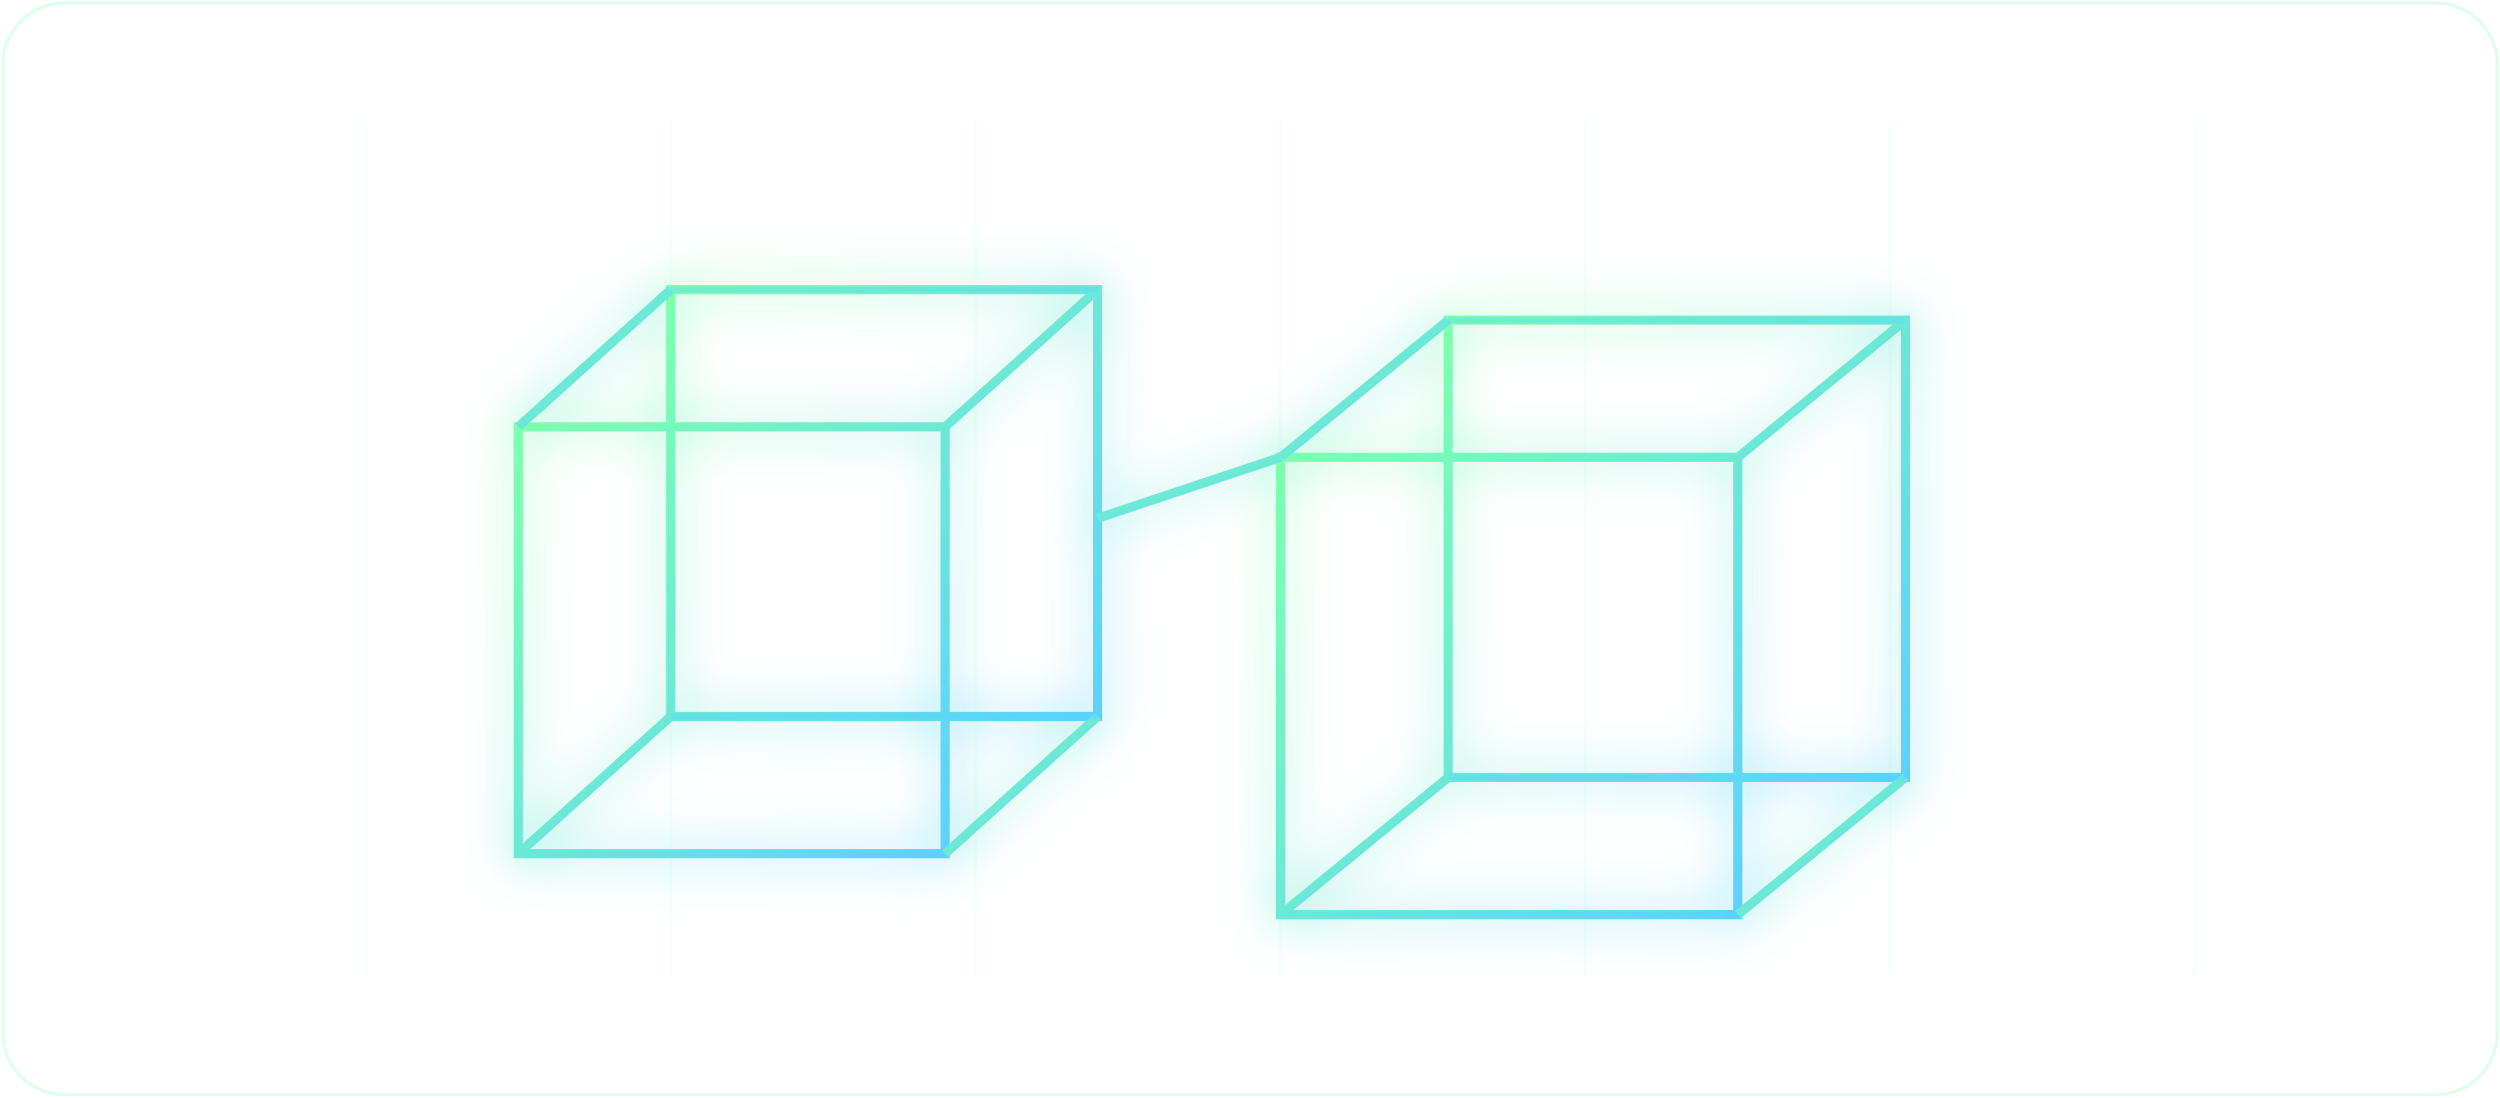
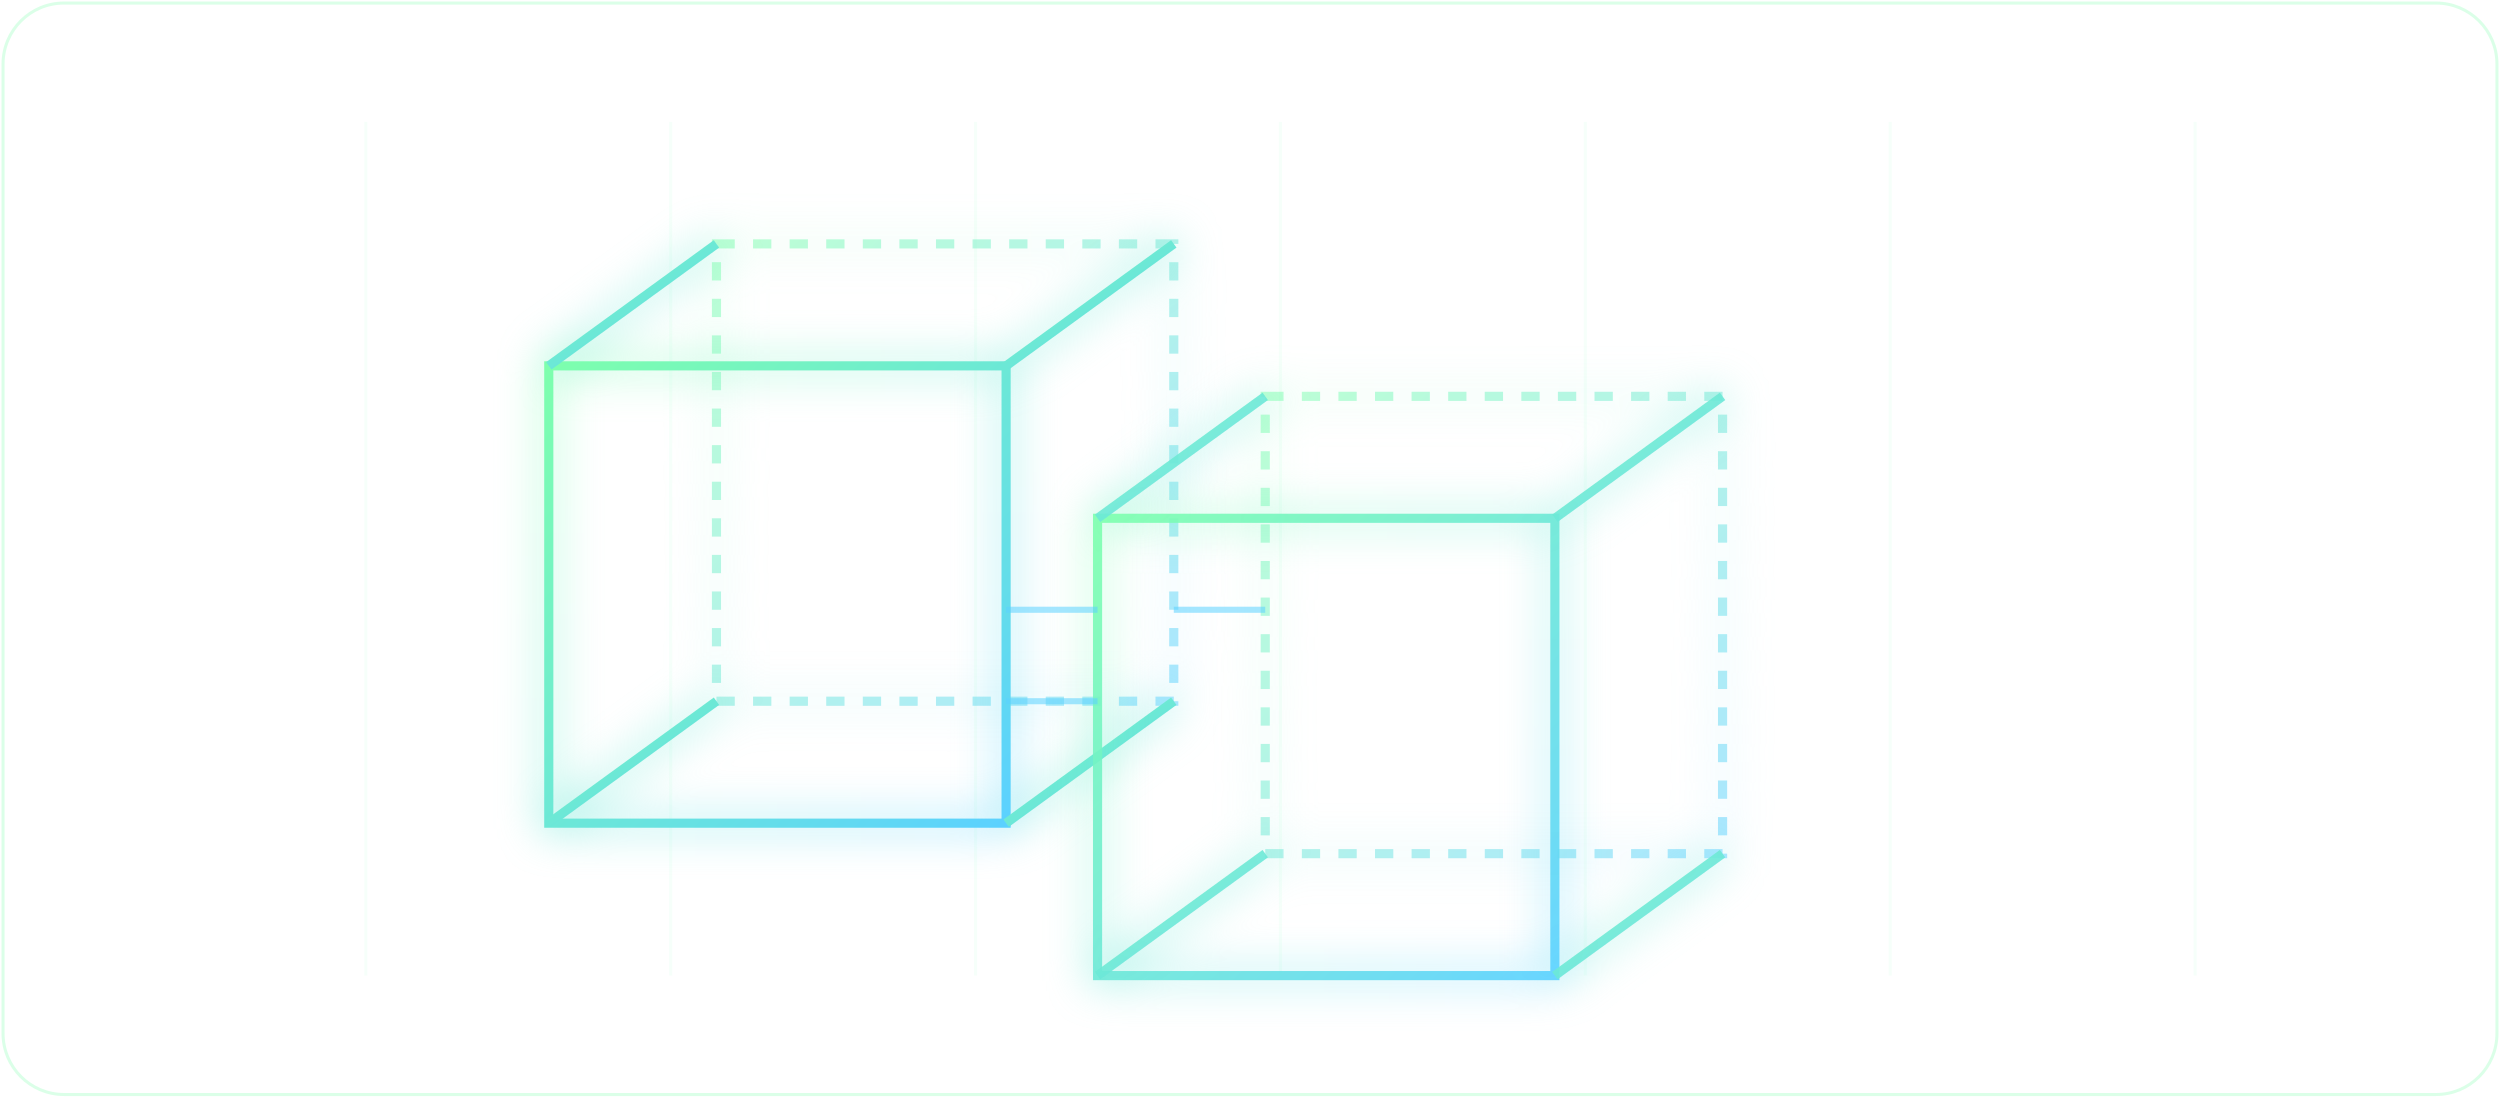
<svg xmlns="http://www.w3.org/2000/svg" width="820" height="360" viewBox="0 0 820 360" fill="none">
  <defs>
    <linearGradient id="wireGlow" x1="0" y1="0" x2="1" y2="1">
      <stop offset="0%" stop-color="#7DFFAD" />
      <stop offset="100%" stop-color="#5BD1FF" />
    </linearGradient>
    <filter id="softGlow" x="-30%" y="-30%" width="160%" height="160%" color-interpolation-filters="sRGB">
-       <feGaussianBlur stdDeviation="8" result="blur" />
+       <feGaussianBlur stdDeviation="7" result="blur" />
      <feMerge>
        <feMergeNode in="blur" />
        <feMergeNode in="SourceGraphic" />
      </feMerge>
    </filter>
  </defs>
  <rect x="1" y="1" width="818" height="358" rx="20" stroke="rgba(125,255,173,0.28)" />
  <g stroke="rgba(125,255,173,0.07)">
    <line x1="120" y1="40" x2="120" y2="320" />
    <line x1="220" y1="40" x2="220" y2="320" />
    <line x1="320" y1="40" x2="320" y2="320" />
    <line x1="420" y1="40" x2="420" y2="320" />
    <line x1="520" y1="40" x2="520" y2="320" />
    <line x1="620" y1="40" x2="620" y2="320" />
    <line x1="720" y1="40" x2="720" y2="320" />
  </g>
  <g stroke="url(#wireGlow)" stroke-width="3" filter="url(#softGlow)">
-     <rect x="170" y="140" width="140" height="140" />
-     <rect x="220" y="95" width="140" height="140" />
-     <line x1="170" y1="140" x2="220" y2="95" />
-     <line x1="310" y1="140" x2="360" y2="95" />
-     <line x1="170" y1="280" x2="220" y2="235" />
-     <line x1="310" y1="280" x2="360" y2="235" />
-     <rect x="420" y="150" width="150" height="150" />
-     <rect x="475" y="105" width="150" height="150" />
-     <line x1="420" y1="150" x2="475" y2="105" />
-     <line x1="570" y1="150" x2="625" y2="105" />
-     <line x1="420" y1="300" x2="475" y2="255" />
-     <line x1="570" y1="300" x2="625" y2="255" />
-     <line x1="360" y1="170" x2="420" y2="150" />
-     <line x1="360" y1="235" x2="420" y2="235" />
-     <line x1="310" y1="200" x2="420" y2="200" />
+     <rect x="180" y="120" width="150" height="150" />
+     <rect x="235" y="80" width="150" height="150" stroke-dasharray="6 6" stroke-opacity="0.5" />
+     <line x1="180" y1="120" x2="235" y2="80" />
+     <line x1="330" y1="120" x2="385" y2="80" />
+     <line x1="180" y1="270" x2="235" y2="230" />
+     <line x1="330" y1="270" x2="385" y2="230" />
  </g>
-   <g stroke="rgba(91,209,255,0.35)" stroke-width="2">
-     <line x1="220" y1="95" x2="360" y2="95" />
-     <line x1="220" y1="235" x2="360" y2="235" />
-     <line x1="475" y1="105" x2="625" y2="105" />
-     <line x1="475" y1="255" x2="625" y2="255" />
+   <g stroke="url(#wireGlow)" stroke-width="3" filter="url(#softGlow)" stroke-opacity="0.9">
+     <rect x="360" y="170" width="150" height="150" />
+     <rect x="415" y="130" width="150" height="150" stroke-dasharray="6 6" stroke-opacity="0.5" />
+     <line x1="360" y1="170" x2="415" y2="130" />
+     <line x1="510" y1="170" x2="565" y2="130" />
+     <line x1="360" y1="320" x2="415" y2="280" />
+     <line x1="510" y1="320" x2="565" y2="280" />
+   </g>
+   <g stroke="rgba(91,209,255,0.55)" stroke-width="2">
+     <line x1="330" y1="200" x2="360" y2="200" />
+     <line x1="330" y1="230" x2="360" y2="230" />
+     <line x1="385" y1="200" x2="415" y2="200" />
  </g>
</svg>
